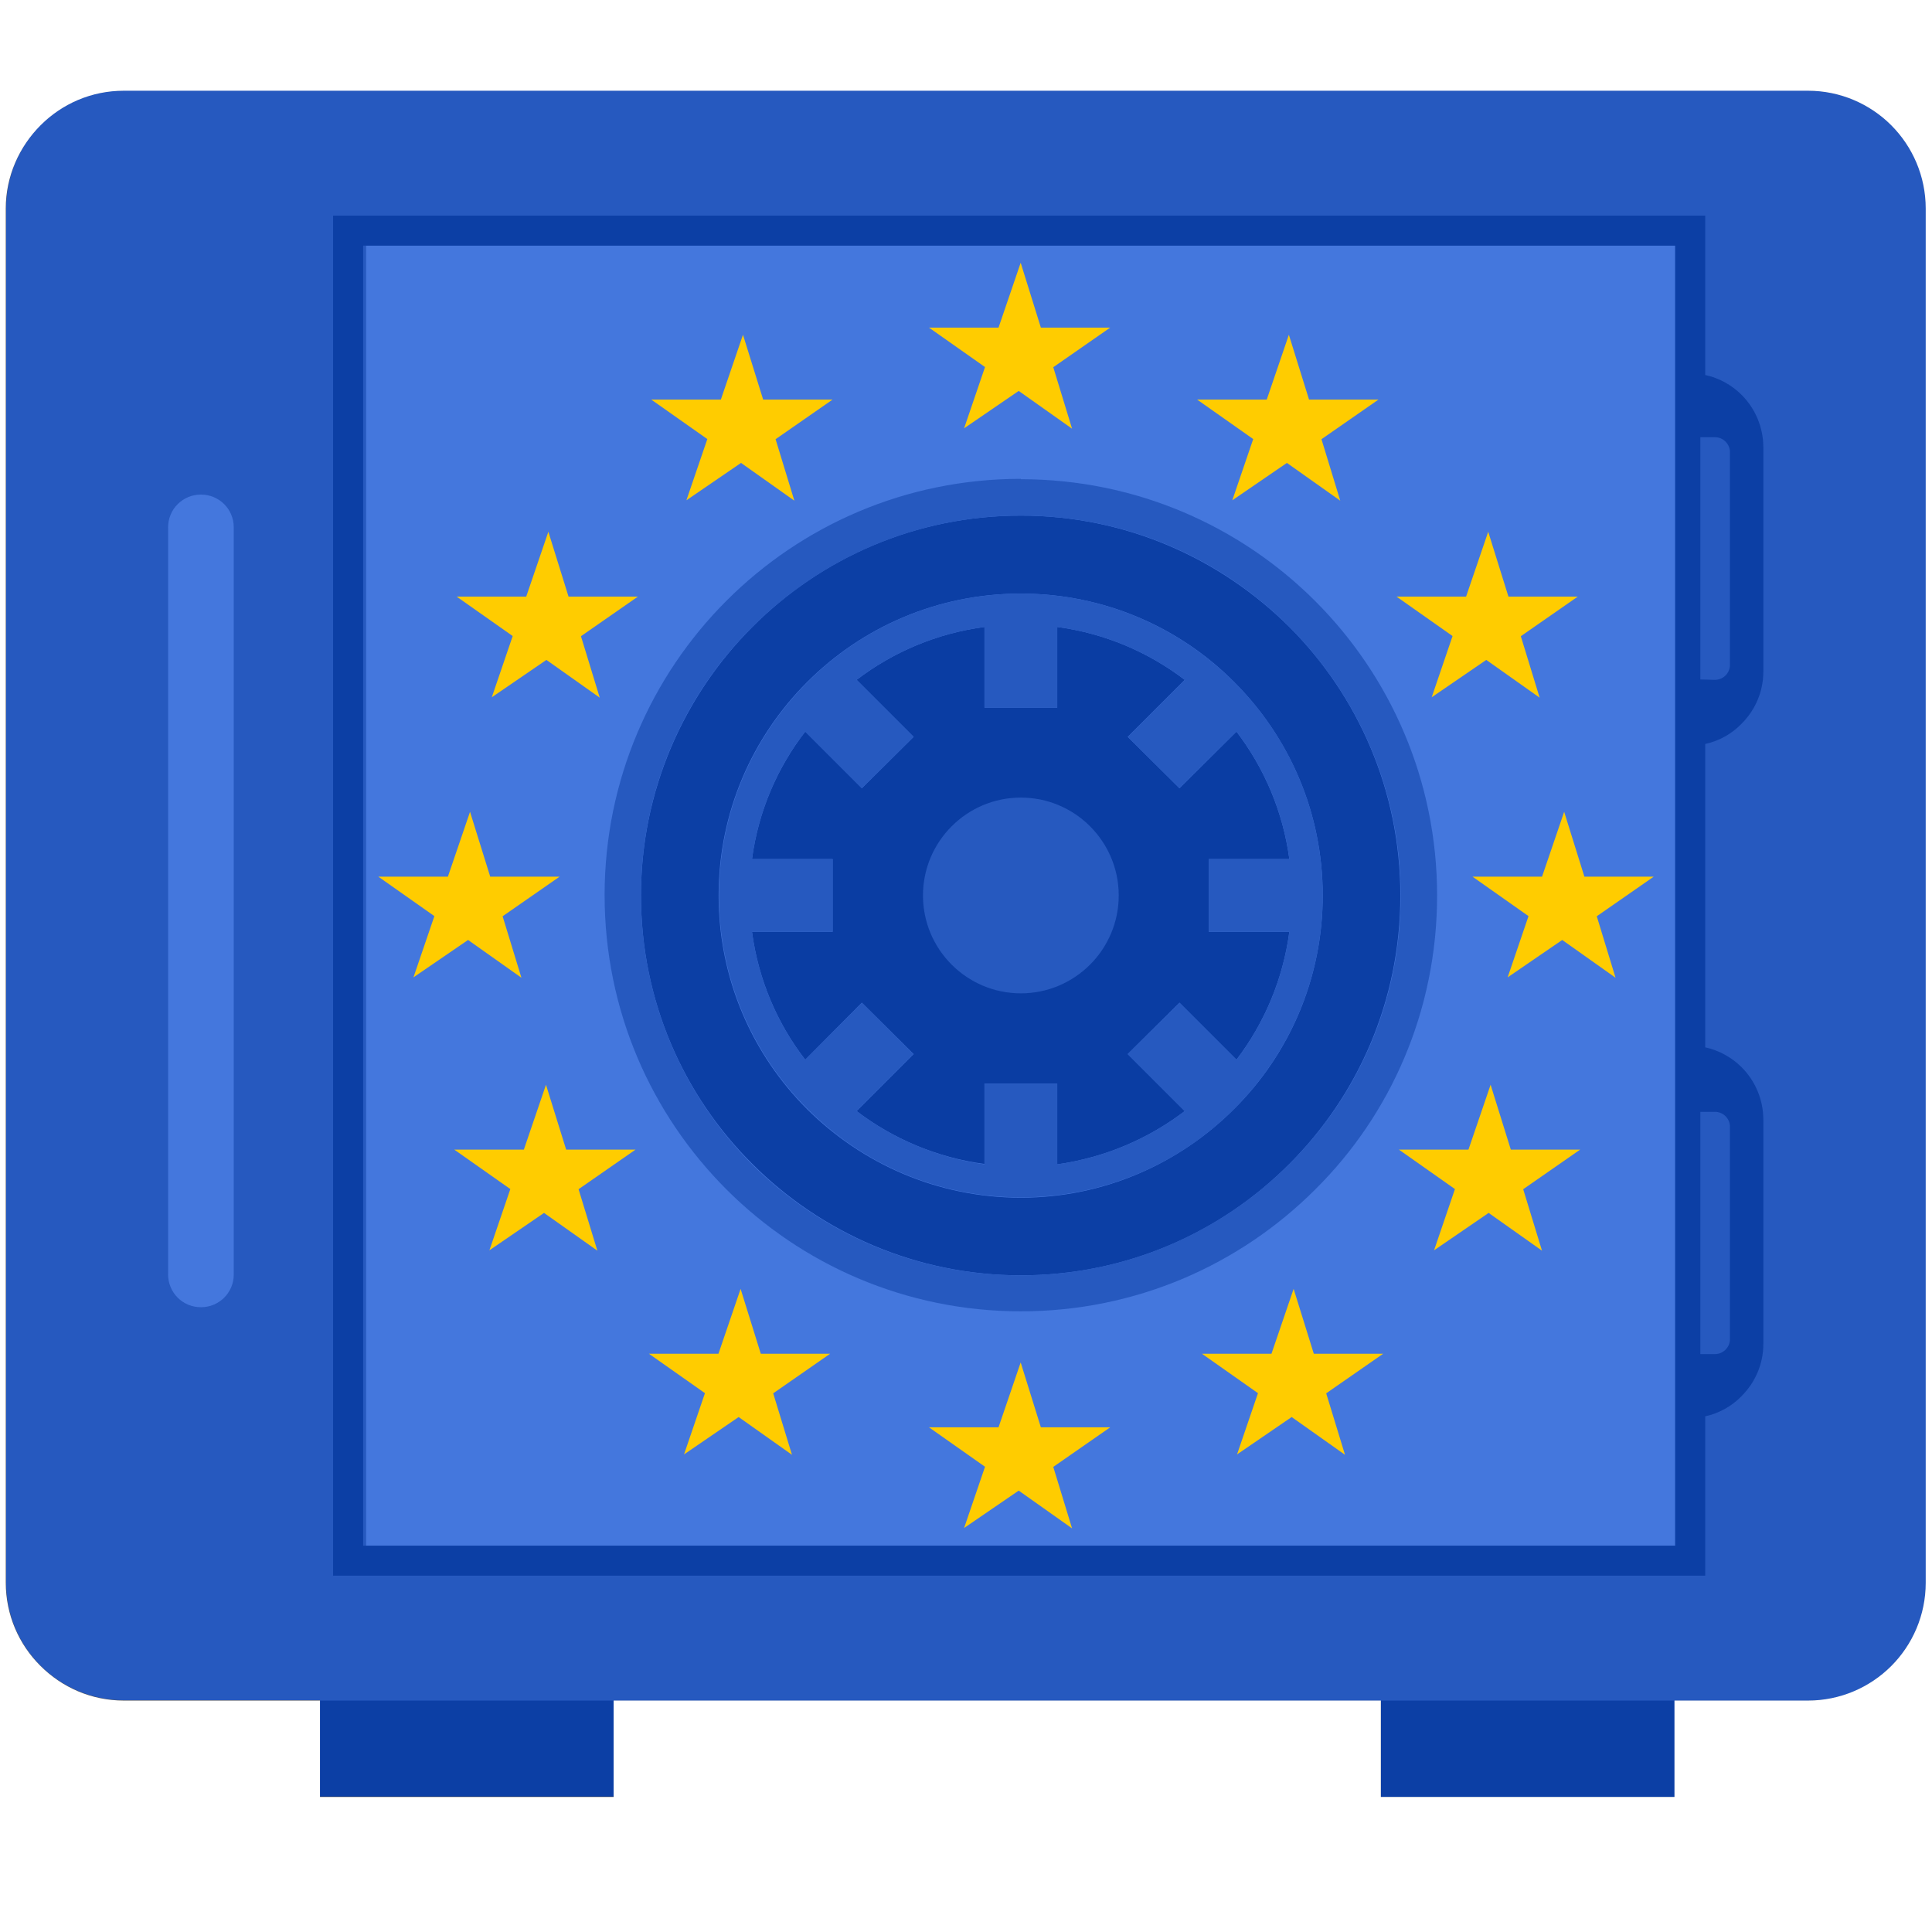
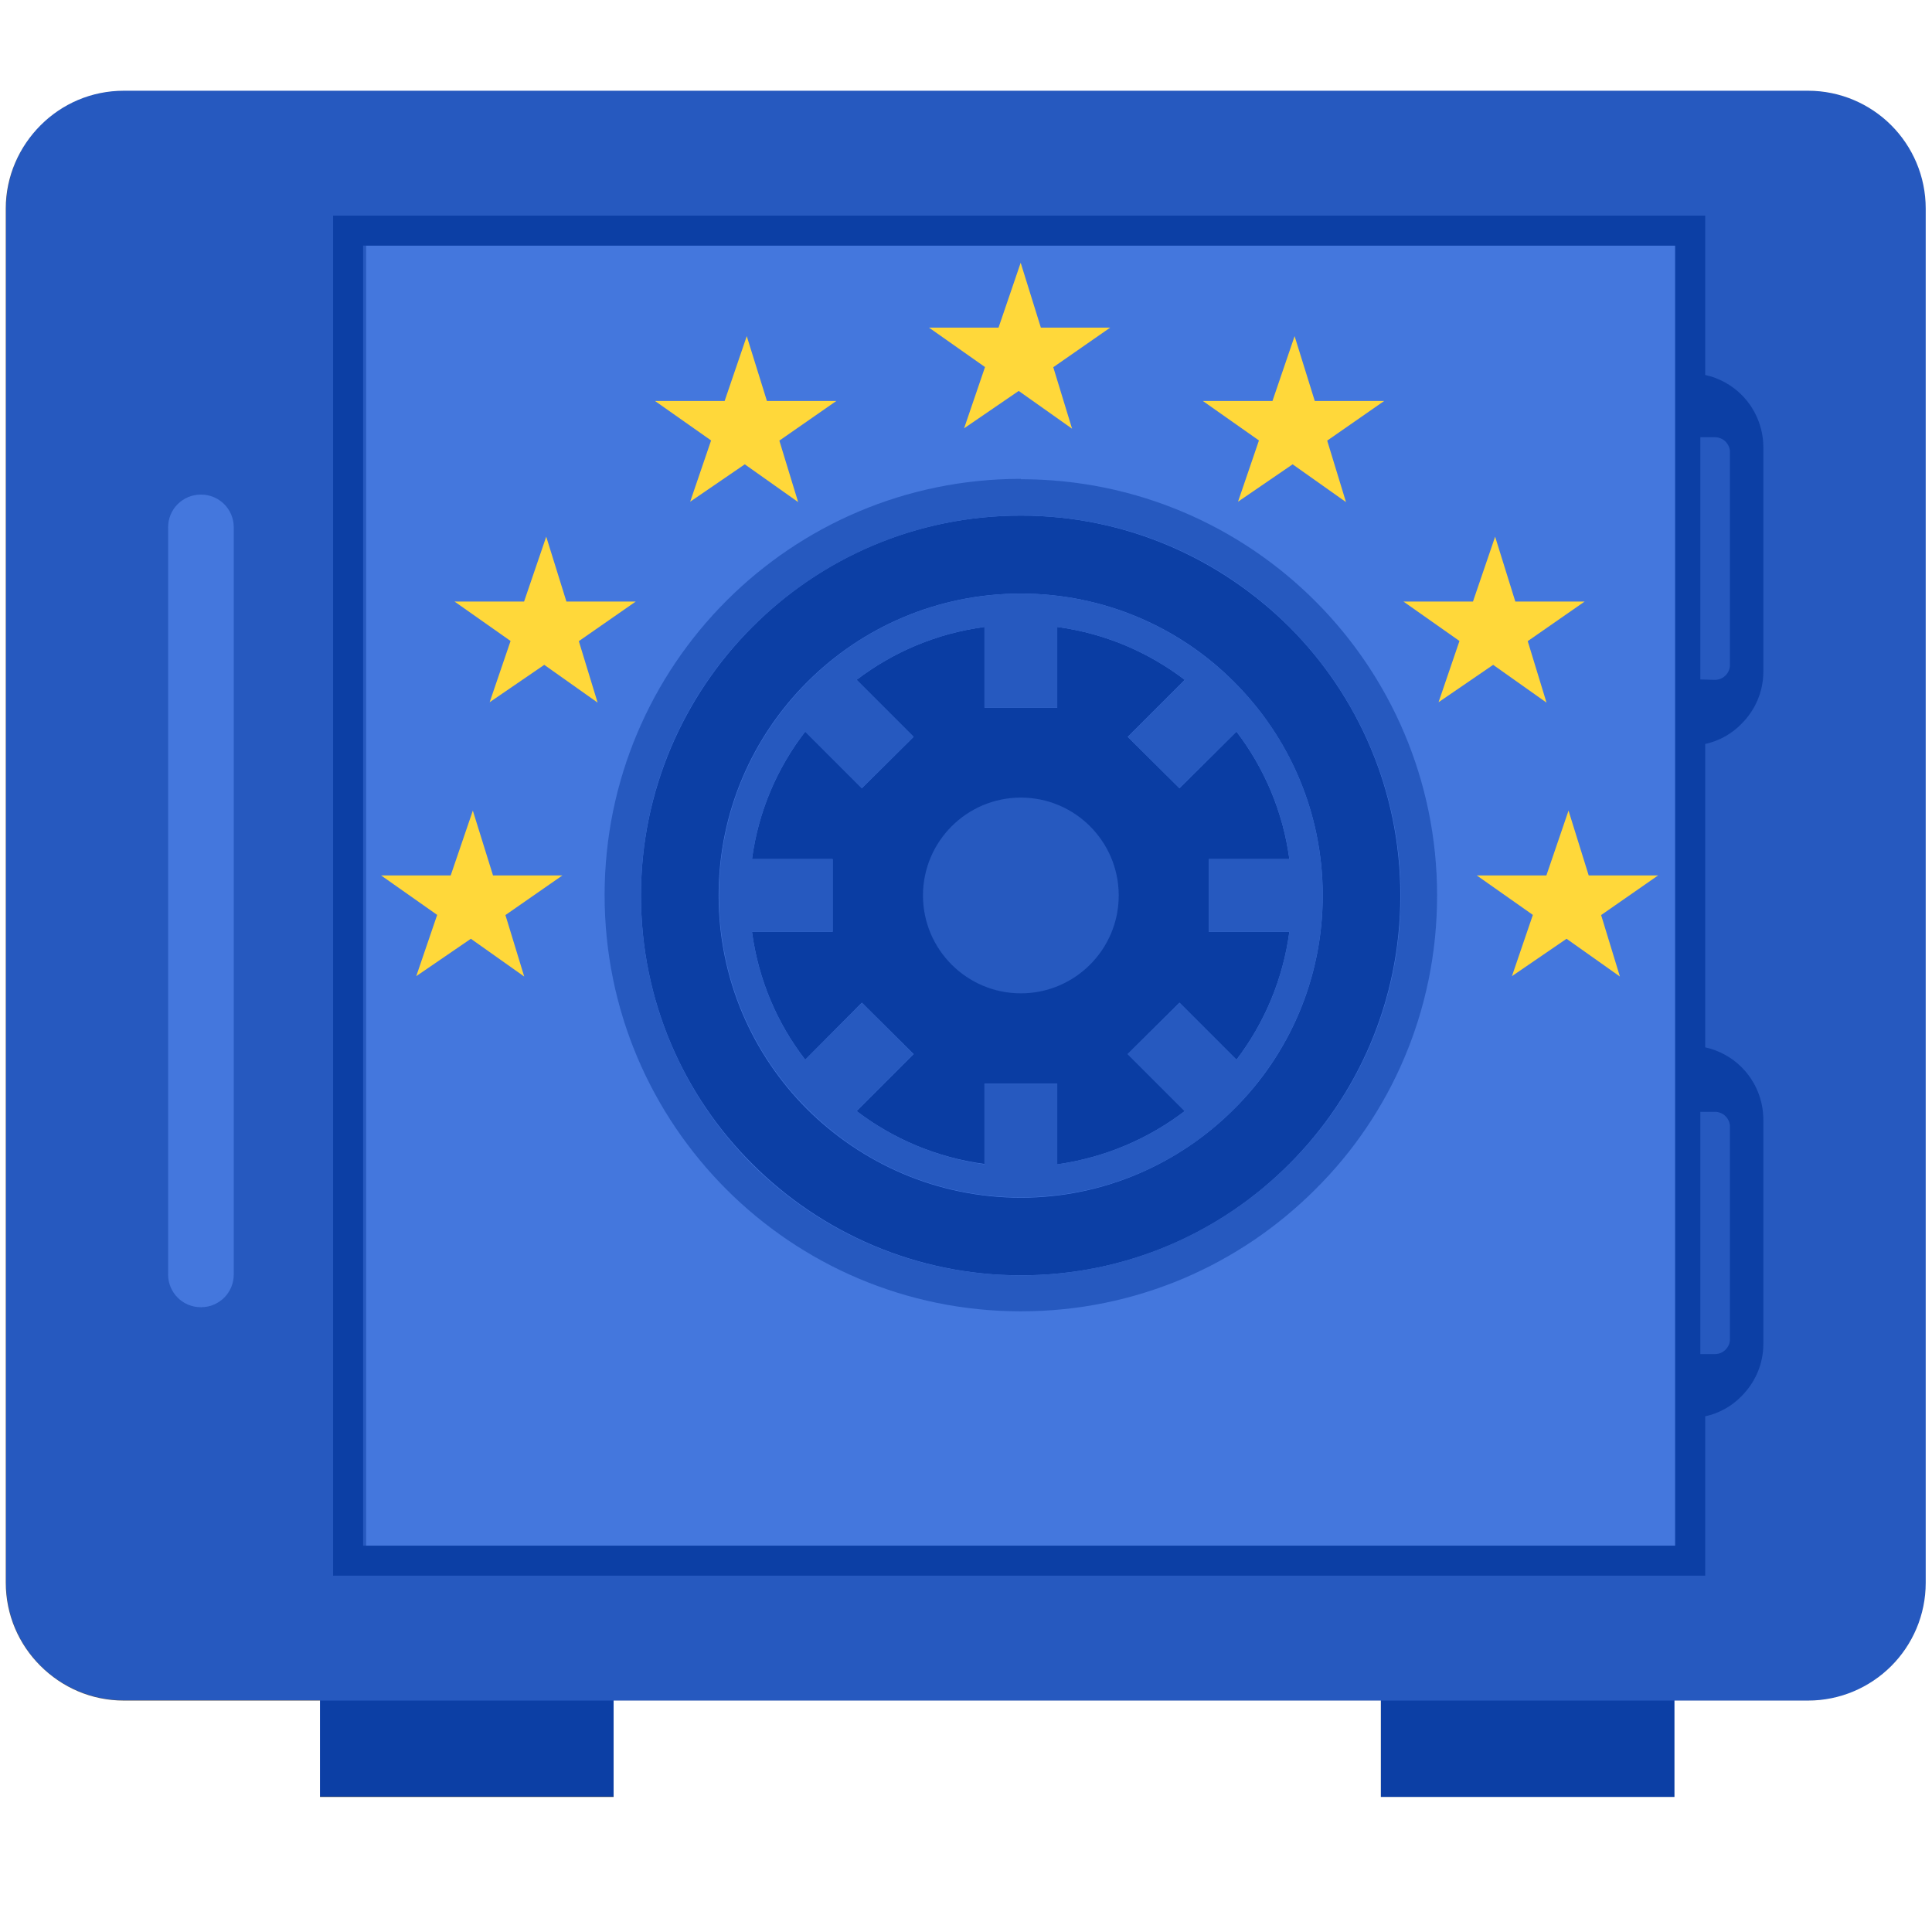
<svg xmlns="http://www.w3.org/2000/svg" width="512" height="512" viewBox="0 0 135.467 135.467" version="1.1" id="svg1" xml:space="preserve">
  <defs id="defs1">
    <style type="text/css" id="style1">
   
    .fil4 {fill:none}
    .fil3 {fill:#393939}
    .fil0 {fill:#3B3B3B}
    .fil1 {fill:#555555}
    .fil2 {fill:#737373}
   
  </style>
    <style type="text/css" id="style1-0">
   
    .fil1 {fill:none}
    .fil0 {fill:#424242}
   
  </style>
    <style type="text/css" id="style1-7">
   
    .fil4 {fill:none}
    .fil3 {fill:#393939}
    .fil0 {fill:#3B3B3B}
    .fil1 {fill:#555555}
    .fil2 {fill:#737373}
   
  </style>
  </defs>
  <g id="g9" transform="matrix(1.03518,0,0,1.03518,-2.382511,-2.209181)">
    <g style="clip-rule:evenodd;fill-rule:evenodd;image-rendering:optimizeQuality;shape-rendering:geometricPrecision;text-rendering:geometricPrecision" id="g6" transform="matrix(25.4,0,0,25.4,-18.97532,-23.90225)">
      <g id="Layer_x0020_1">
        <rect class="fil0" x="4.52" y="5.475" width="0.783" height="0.342" id="rect1" />
        <rect class="fil0" x="1.691" y="5.475" width="0.783" height="0.342" id="rect2" />
        <path class="fil1" d="M 5.659,1.267 H 1.168 c -0.087,0 -0.165,0.035 -0.222,0.092 C 0.889,1.416 0.853,1.495 0.853,1.581 v 3.664 c 0,0.087 0.035,0.165 0.092,0.222 C 1.003,5.525 1.081,5.56 1.168,5.56 H 5.659 C 5.745,5.56 5.824,5.525 5.881,5.468 5.938,5.411 5.973,5.332 5.973,5.246 V 1.581 C 5.973,1.495 5.938,1.416 5.881,1.359 5.824,1.302 5.745,1.267 5.659,1.267 Z" id="path2" />
        <g id="_561548072">
          <path id="_561548768" class="fil2" d="m 5.305,1.76 -3.9e-6,-0.08 H 5.225 1.894 h -0.08 v 0.08 3.307 0.08 h 0.08 3.331 0.08 l 3.9e-6,-0.08 c 0,-0.986 0,-2.039 1e-7,-3.307 z" />
          <g id="g2">
            <path id="_561549008" class="fil1" d="m 5.372,2.191 h 0.04 c 0.022,0 0.04,0.018 0.04,0.04 v 0.567 c 0,0.022 -0.018,0.04 -0.04,0.04 H 5.372 Z" />
            <path id="_561548960" class="fil1" d="m 5.372,3.99 h 0.04 c 0.022,0 0.04,0.018 0.04,0.04 v 0.567 c 0,0.022 -0.018,0.04 -0.04,0.04 H 5.372 Z" />
          </g>
          <path id="_561548576" class="fil0" d="m 5.305,1.68 3.9e-6,0.08 v 3.307 l -3.9e-6,0.08 h -0.08 -3.339 -0.08 V 5.067 1.76 1.68 h 0.08 3.339 z M 5.385,1.6 h -3.659 v 3.627 h 3.659 V 4.802 C 5.422,4.794 5.456,4.775 5.482,4.748 5.518,4.712 5.54,4.663 5.54,4.609 V 4.011 C 5.54,3.957 5.518,3.907 5.482,3.871 5.456,3.845 5.422,3.826 5.385,3.818 V 3.493 3.009 C 5.422,3.001 5.456,2.982 5.482,2.955 5.518,2.919 5.54,2.87 5.54,2.816 V 2.218 C 5.54,2.164 5.518,2.114 5.482,2.078 5.456,2.052 5.422,2.033 5.385,2.025 V 1.76 Z M 5.372,2.837 V 2.191 H 5.411 c 0.022,0 0.04,0.018 0.04,0.04 v 0.567 c 0,0.022 -0.018,0.04 -0.04,0.04 z m 0,1.153 H 5.411 c 0.022,0 0.04,0.018 0.04,0.04 V 4.596 c 0,0.022 -0.018,0.04 -0.04,0.04 H 5.372 Z" />
          <g id="g3">
            <path id="_561548936" class="fil0" d="M 4.572,3.413 C 4.572,3.134 4.459,2.88 4.276,2.697 4.092,2.514 3.839,2.4 3.56,2.4 c -0.28,0 -0.533,0.113 -0.716,0.297 -0.183,0.183 -0.297,0.437 -0.297,0.716 0,0.28 0.113,0.533 0.297,0.716 0.183,0.183 0.437,0.297 0.716,0.297 0.28,0 0.533,-0.113 0.716,-0.297 C 4.459,3.946 4.572,3.693 4.572,3.413 Z M 3.56,2.608 c 0.222,0 0.424,0.09 0.569,0.236 0.146,0.146 0.236,0.347 0.236,0.569 0,0.222 -0.09,0.424 -0.236,0.569 C 3.983,4.128 3.782,4.219 3.56,4.219 3.337,4.219 3.136,4.128 2.99,3.983 2.844,3.837 2.754,3.636 2.754,3.413 2.754,3.191 2.844,2.99 2.99,2.844 3.136,2.698 3.337,2.608 3.56,2.608 Z" />
            <path id="_561548192" class="fil1" d="m 3.56,2.4 c 0.28,0 0.533,0.113 0.716,0.297 0.183,0.183 0.297,0.437 0.297,0.716 0,0.28 -0.113,0.533 -0.297,0.716 C 4.092,4.313 3.839,4.426 3.56,4.426 3.28,4.426 3.027,4.313 2.843,4.13 2.66,3.946 2.547,3.693 2.547,3.413 c 0,-0.28 0.113,-0.533 0.297,-0.716 C 3.027,2.514 3.28,2.4 3.56,2.4 Z m 0,-0.098 c -0.307,0 -0.584,0.124 -0.785,0.325 -0.201,0.201 -0.325,0.479 -0.325,0.785 0,0.307 0.124,0.584 0.325,0.785 0.201,0.201 0.479,0.325 0.785,0.325 0.307,0 0.584,-0.124 0.785,-0.325 C 4.546,3.998 4.67,3.72 4.67,3.413 4.67,3.107 4.546,2.829 4.345,2.628 4.144,2.427 3.866,2.303 3.56,2.303 Z" />
            <g id="g8" style="display:inline">
              <g id="g7" style="clip-rule:evenodd;display:inline;fill-rule:evenodd;image-rendering:optimizeQuality;shape-rendering:geometricPrecision;text-rendering:geometricPrecision">
                <path id="_561548216" class="fil3" d="M 3.997,2.838 C 3.9,2.764 3.784,2.714 3.657,2.697 V 2.912 H 3.463 V 2.697 C 3.335,2.714 3.219,2.764 3.122,2.838 L 3.274,2.99 3.136,3.127 2.985,2.976 C 2.91,3.073 2.86,3.189 2.843,3.316 H 3.058 V 3.51 H 2.843 C 2.86,3.637 2.91,3.754 2.985,3.851 L 3.136,3.699 3.274,3.836 3.122,3.988 c 0.097,0.074 0.214,0.124 0.341,0.141 V 3.915 H 3.657 V 4.13 C 3.784,4.112 3.9,4.062 3.997,3.988 L 3.845,3.836 3.983,3.699 4.135,3.851 C 4.209,3.754 4.259,3.637 4.276,3.51 H 4.061 V 3.316 H 4.276 C 4.259,3.189 4.209,3.073 4.135,2.976 L 3.983,3.127 3.845,2.99 Z M 3.56,3.253 c 0.089,0 0.161,0.072 0.161,0.161 0,0.089 -0.072,0.161 -0.161,0.161 -0.089,0 -0.161,-0.072 -0.161,-0.161 0,-0.089 0.072,-0.161 0.161,-0.161 z" style="display:inline" />
                <path id="_561547832" class="fil1" d="M 3.463,2.697 V 2.912 H 3.657 V 2.697 C 3.784,2.714 3.9,2.764 3.997,2.838 L 3.845,2.99 3.983,3.127 4.135,2.976 C 4.209,3.073 4.259,3.189 4.276,3.316 H 4.061 V 3.51 H 4.276 C 4.259,3.637 4.209,3.754 4.135,3.851 L 3.983,3.699 3.845,3.836 3.997,3.988 C 3.9,4.062 3.784,4.112 3.657,4.13 V 3.915 H 3.463 V 4.13 C 3.336,4.112 3.219,4.062 3.122,3.988 L 3.274,3.836 3.136,3.699 2.985,3.851 C 2.91,3.754 2.86,3.637 2.843,3.51 H 3.058 V 3.316 H 2.843 C 2.86,3.189 2.91,3.073 2.985,2.976 L 3.136,3.127 3.274,2.99 3.122,2.838 C 3.219,2.764 3.336,2.714 3.463,2.697 Z M 3.56,2.608 c -0.222,0 -0.424,0.09 -0.569,0.236 -0.146,0.146 -0.236,0.347 -0.236,0.569 0,0.222 0.09,0.424 0.236,0.569 0.146,0.146 0.347,0.236 0.569,0.236 0.222,0 0.424,-0.09 0.569,-0.236 0.146,-0.146 0.236,-0.347 0.236,-0.569 0,-0.222 -0.09,-0.424 -0.236,-0.569 C 3.983,2.698 3.782,2.608 3.56,2.608 Z" />
              </g>
              <path id="_561547880" class="fil1" d="m 3.56,3.152 c -0.144,0 -0.261,0.117 -0.261,0.261 0,0.144 0.117,0.261 0.261,0.261 0.144,0 0.261,-0.117 0.261,-0.261 0,-0.144 -0.117,-0.261 -0.261,-0.261 z" />
            </g>
          </g>
          <rect id="_561548120" class="fil2" x="1.286" y="2.344" width="0.175" height="2.167" rx="0.087" ry="0.087" />
        </g>
      </g>
      <g id="g10" style="clip-rule:evenodd;fill-rule:evenodd;image-rendering:optimizeQuality;shape-rendering:geometricPrecision;text-rendering:geometricPrecision;display:inline">
        <path id="rect9" style="clip-rule:evenodd;mix-blend-mode:color;fill:#003399;fill-opacity:1;fill-rule:evenodd;image-rendering:optimizeQuality;shape-rendering:geometricPrecision;text-rendering:geometricPrecision" class="fil0" d="m 1.168,1.267 c -0.087,0 -0.165,0.035 -0.222,0.092 -0.057,0.057 -0.092,0.136 -0.092,0.222 v 3.664 c 0,0.087 0.035,0.165 0.092,0.222 0.057,0.057 0.136,0.092 0.222,0.092 h 0.523 v 0.257 h 0.783 V 5.56 h 2.046 v 0.257 h 0.783 V 5.56 h 0.356 c 0.087,0 0.165,-0.035 0.222,-0.092 0.057,-0.057 0.092,-0.136 0.092,-0.222 V 1.581 c 0,-0.087 -0.035,-0.165 -0.092,-0.222 C 5.824,1.302 5.745,1.267 5.659,1.267 Z" />
      </g>
    </g>
    <g id="Layer_x0020_1-2" transform="matrix(0.1349829,0,0,0.1349829,-55.15657,-54.46556)" style="clip-rule:evenodd;fill-rule:evenodd;image-rendering:optimizeQuality;shape-rendering:geometricPrecision;text-rendering:geometricPrecision">
-       <path id="rect5" style="opacity:1;fill:#ffcc00;fill-opacity:1;stroke-width:18.945" d="m 937.847,551.158 -11.112,32.543 h -34.912 l 28.127,19.796 -10.495,30.736 27.403,-18.758 26.776,18.954 -9.428,-30.849 28.573,-19.879 h -34.804 z m -139.349,36.131 -11.107,32.543 h -34.912 l 28.127,19.801 -10.5,30.727 27.413,-18.758 26.762,18.954 -9.423,-30.854 28.583,-19.869 h -34.814 z m 273.926,0 -11.102,32.543 h -34.917 l 28.127,19.801 -10.495,30.727 27.403,-18.758 26.771,18.954 -9.423,-30.854 28.587,-19.869 h -34.824 z m -371.588,98.852 -11.107,32.543 h -34.912 l 28.122,19.796 -10.49,30.732 27.403,-18.758 26.771,18.954 -9.428,-30.849 28.578,-19.874 h -34.809 z m 471.62,0 -11.102,32.543 h -34.907 l 28.118,19.796 -10.476,30.732 27.393,-18.758 26.781,18.954 -9.443,-30.849 28.587,-19.874 h -34.799 z M 661.532,826.675 650.425,859.217 h -34.912 l 28.127,19.801 -10.495,30.732 27.403,-18.763 26.771,18.954 -9.433,-30.849 28.587,-19.874 h -34.814 z m 549.036,0 -11.097,32.543 h -34.897 l 28.103,19.801 -10.471,30.732 27.388,-18.763 26.762,18.954 -9.428,-30.849 28.587,-19.874 h -34.794 z m -510.923,136.965 -11.107,32.548 h -34.912 l 28.127,19.801 -10.5,30.727 27.408,-18.763 26.767,18.949 -9.433,-30.844 28.592,-19.869 h -34.819 z m 474.014,0 -11.112,32.548 h -34.902 l 28.113,19.801 -10.476,30.727 27.388,-18.763 26.771,18.949 -9.428,-30.844 28.578,-19.869 h -34.794 z m -376.356,102.43 -11.107,32.538 h -34.907 l 28.122,19.796 -10.5,30.736 27.413,-18.758 26.767,18.954 -9.428,-30.854 28.583,-19.869 v 0 h -34.814 z m 277.509,0 -11.112,32.538 h -34.907 l 28.127,19.796 -10.5,30.736 27.408,-18.758 26.771,18.954 -9.443,-30.854 28.592,-19.869 v 0 h -34.809 z m -136.965,36.914 -11.112,32.548 h -34.912 l 28.127,19.796 -10.495,30.732 27.403,-18.758 26.776,18.949 -9.428,-30.849 28.573,-19.869 h -34.804 z" />
+       <path id="rect5" style="opacity:1;fill:#ffd83a;fill-opacity:1;stroke-width:18.945" d="M 662.937,826.07 l -11.112,32.543 h -34.912 l 28.127,19.796 -10.495,30.736 27.403,-18.758 26.776,18.954 -9.428,-30.849 28.573,-19.879 h -34.804 z M 699.768,688.615 l -11.112,32.543 h -34.912 l 28.127,19.796 -10.495,30.736 27.403,-18.758 26.776,18.954 -9.428,-30.849 28.573,-19.879 h -34.804 z M 800.392,587.991 l -11.112,32.543 h -34.912 l 28.127,19.796 -10.495,30.736 27.403,-18.758 26.776,18.954 -9.428,-30.849 28.573,-19.879 h -34.804 z M 937.847,551.16 l -11.112,32.543 h -34.912 l 28.127,19.796 -10.495,30.736 27.403,-18.758 26.776,18.954 -9.428,-30.849 28.573,-19.879 h -34.804 z M 1075.302,587.991 l -11.112,32.543 h -34.912 l 28.127,19.796 -10.495,30.736 27.403,-18.758 26.776,18.954 -9.428,-30.849 28.573,-19.879 h -34.804 z M 1175.926,688.615 l -11.112,32.543 h -34.912 l 28.127,19.796 -10.495,30.736 27.403,-18.758 26.776,18.954 -9.428,-30.849 28.573,-19.879 h -34.804 z M 1212.757,826.07 l -11.112,32.543 h -34.912 l 28.127,19.796 -10.495,30.736 27.403,-18.758 26.776,18.954 -9.428,-30.849 28.573,-19.879 h -34.804 z" />
    </g>
  </g>
</svg>
